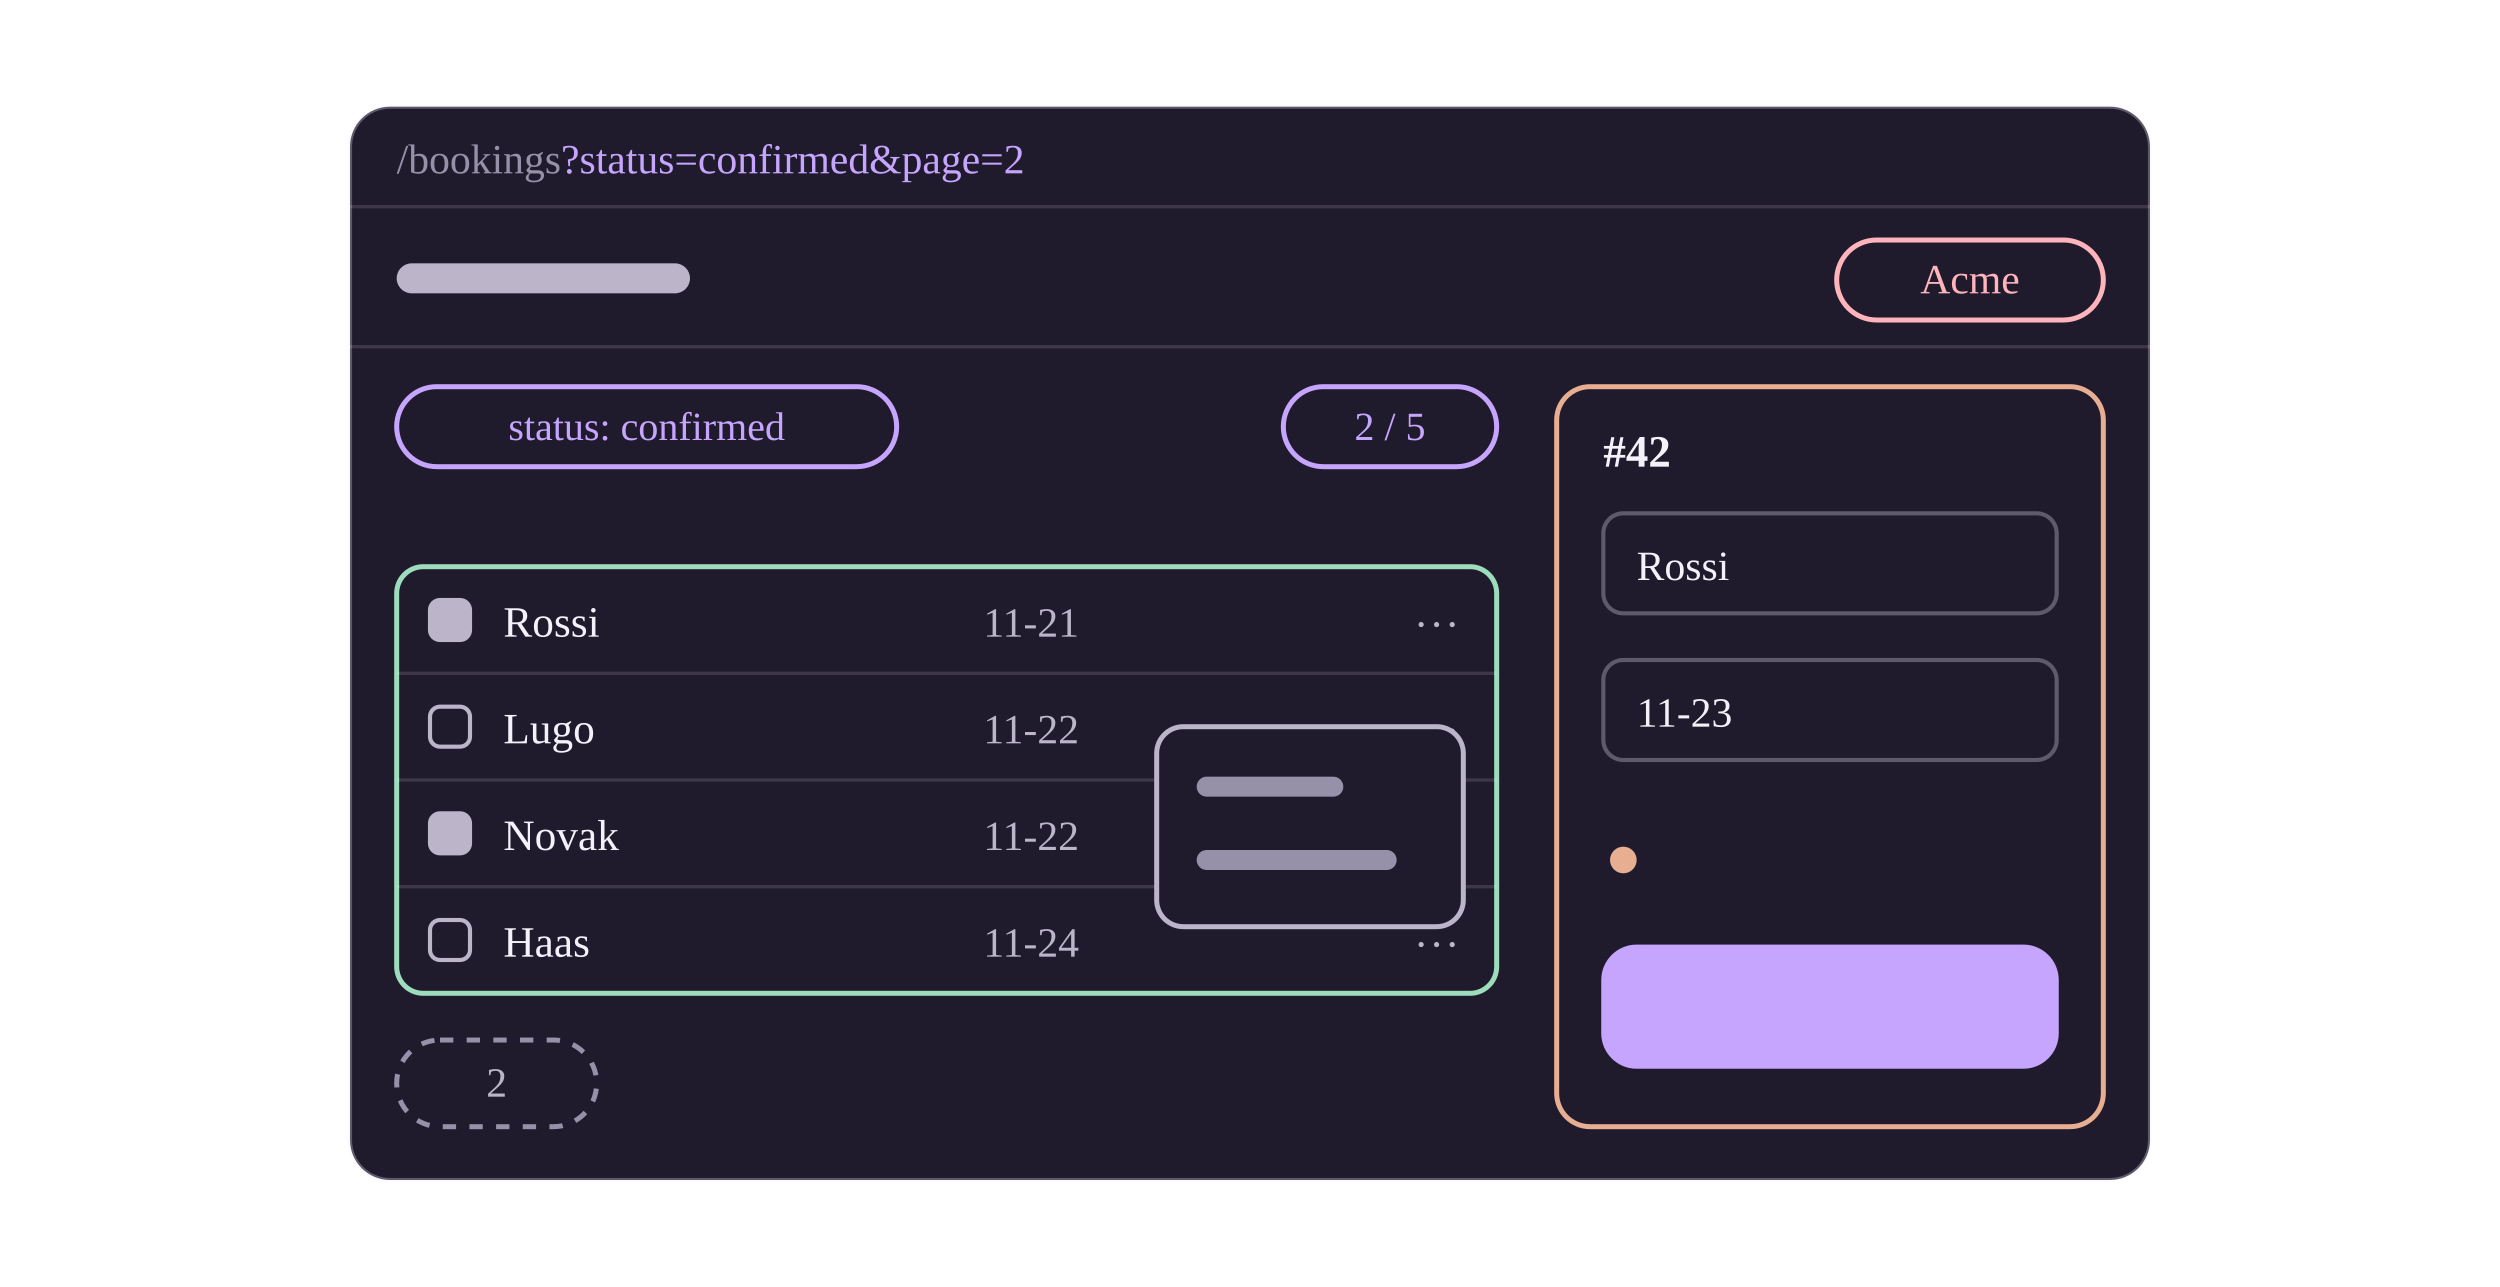
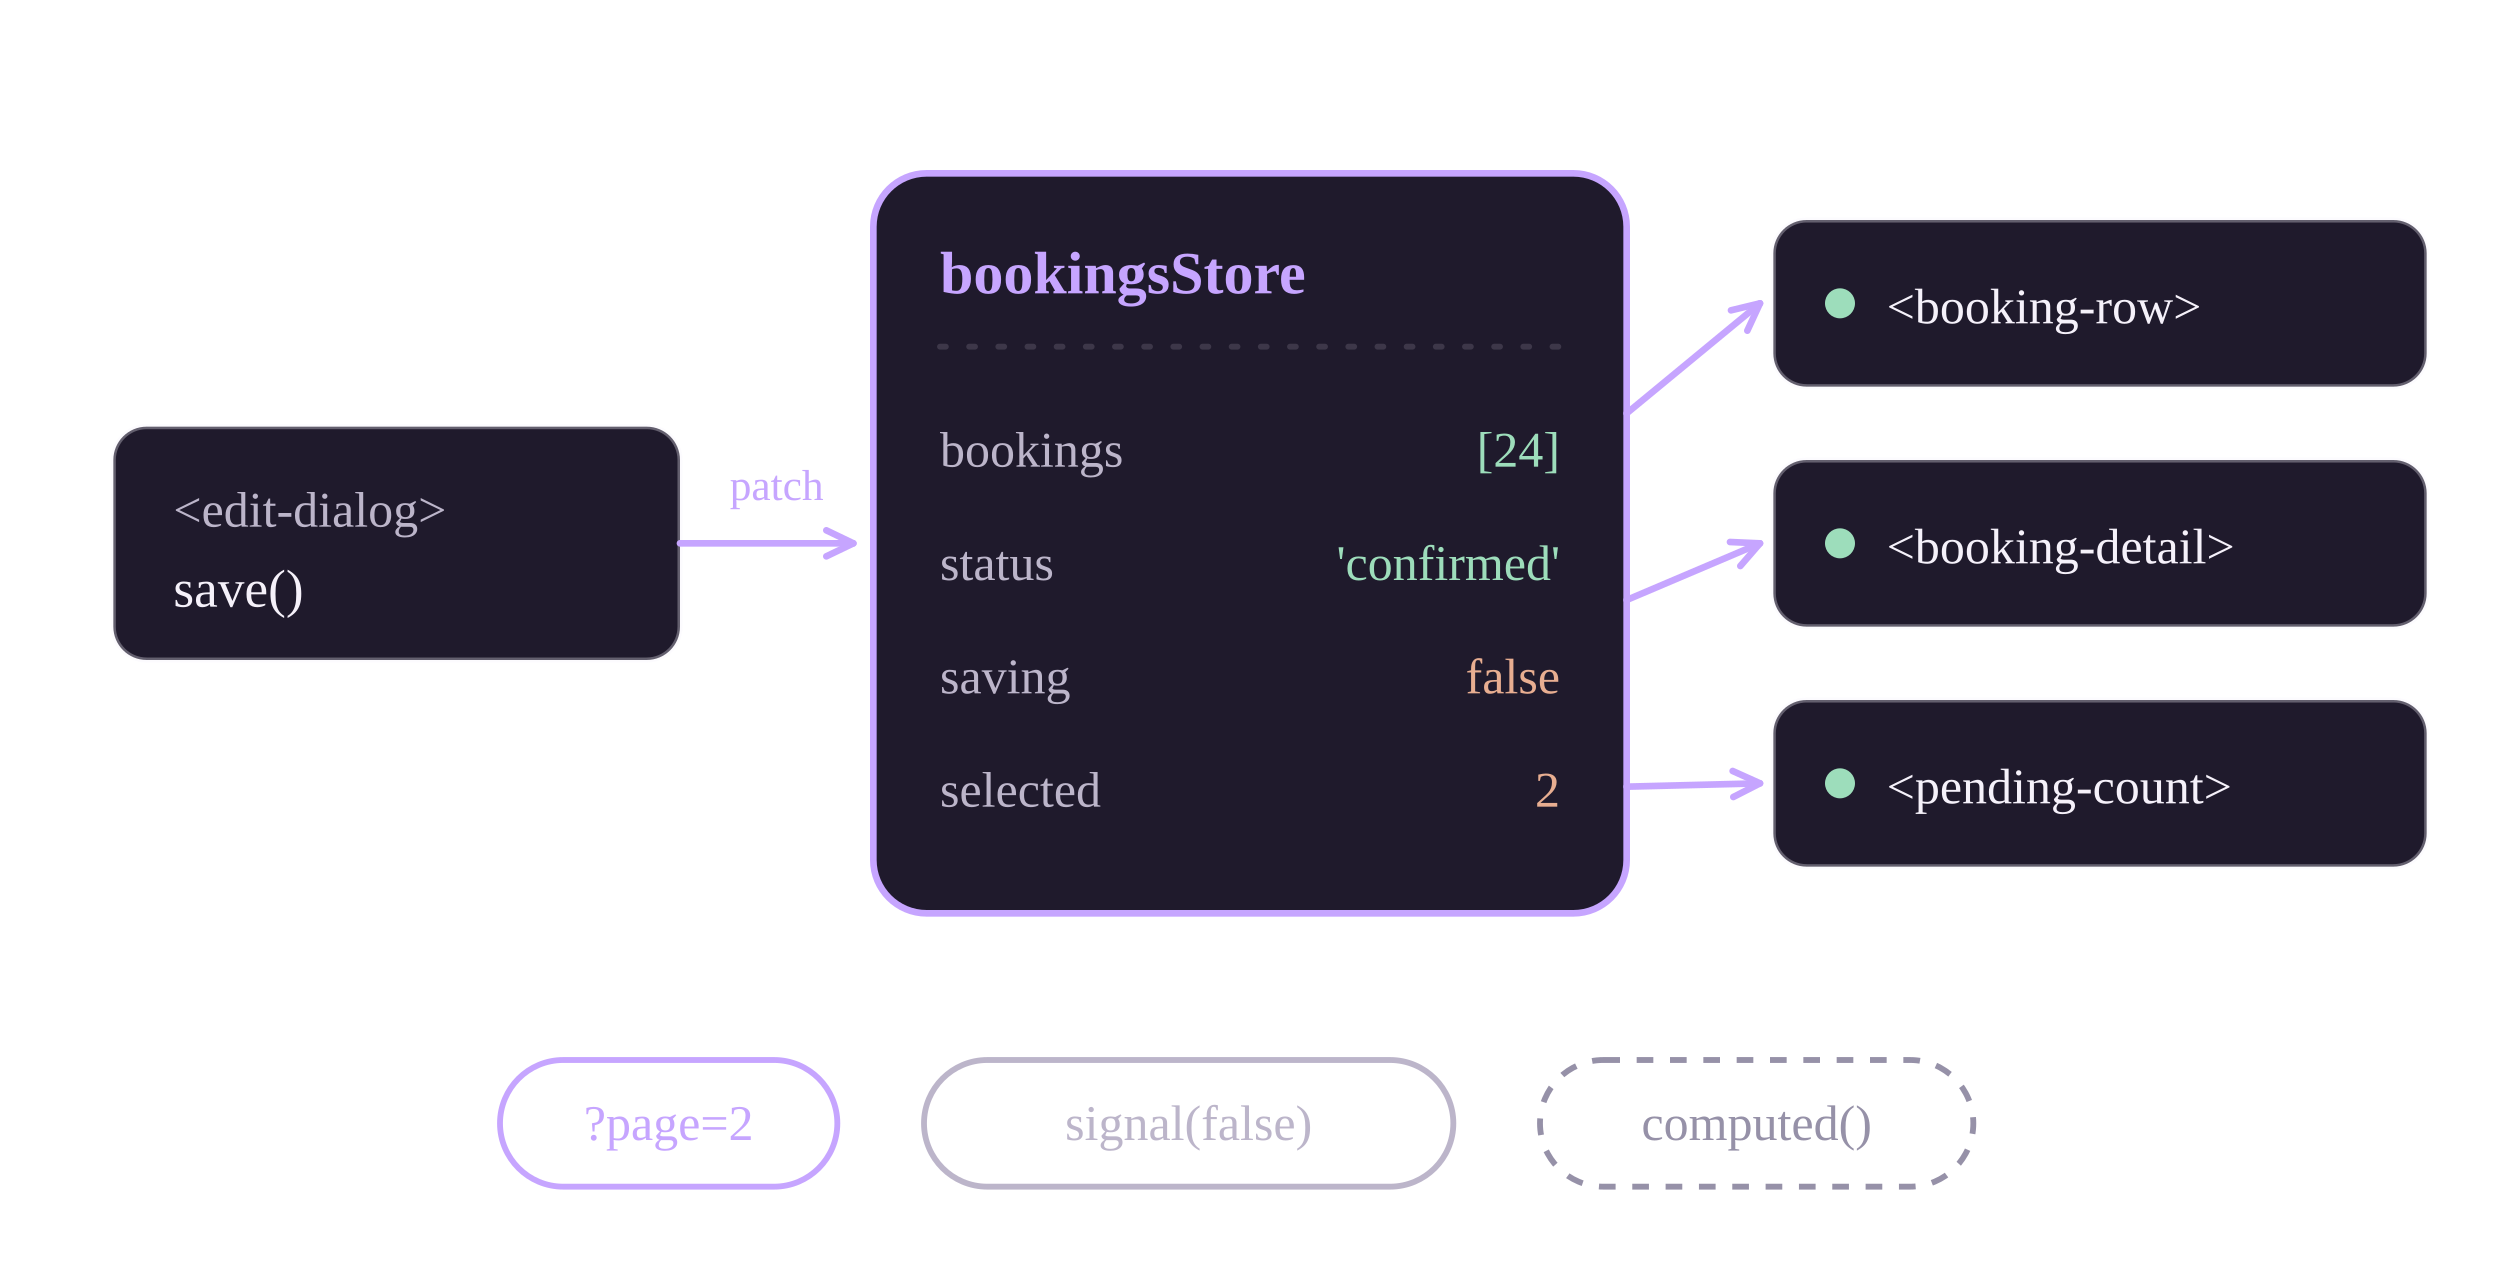
- <svg xmlns="http://www.w3.org/2000/svg" viewBox="-95 -22 750 386">
-   <rect x="10" y="10" width="540" height="322" rx="12" fill="#1f1a2c" stroke="rgb(245 241 250 / 0.3)" stroke-width="1.25" />
-   <line x1="10" y1="40" x2="550" y2="40" stroke="rgb(245 241 250 / 0.14)" />
-   <text x="24" y="30" font-size="12.5" fill="#9691a8" style="font-family:var(--font-mono, 'JetBrains Mono Variable', 'JetBrains Mono', monospace);font-variant-ligatures:none">/bookings<tspan fill="#c6a5ff">?status=confirmed&amp;page=2</tspan>
-   </text>
-   <rect x="24" y="57" width="88" height="9" rx="4.5" fill="#bcb5ca" />
-   <rect x="456" y="50" width="80" height="24" rx="12" fill="#1f1a2c" stroke="#ffb4bc" stroke-width="1.5" />
-   <text x="496" y="66" font-size="12.5" fill="#ffb4bc" text-anchor="middle" style="font-family:var(--font-mono, 'JetBrains Mono Variable', 'JetBrains Mono', monospace);font-variant-ligatures:none">Acme</text>
-   <line x1="10" y1="82" x2="550" y2="82" stroke="rgb(245 241 250 / 0.14)" />
-   <rect x="24" y="94" width="150" height="24" rx="12" fill="#1f1a2c" stroke="#c6a5ff" stroke-width="1.5" />
-   <text x="99" y="110" font-size="12" fill="#c6a5ff" text-anchor="middle" style="font-family:var(--font-mono, 'JetBrains Mono Variable', 'JetBrains Mono', monospace);font-variant-ligatures:none">status: confirmed</text>
-   <rect x="290" y="94" width="64" height="24" rx="12" fill="#1f1a2c" stroke="#c6a5ff" stroke-width="1.5" />
-   <text x="322" y="110" font-size="12" fill="#c6a5ff" text-anchor="middle" style="font-family:var(--font-mono, 'JetBrains Mono Variable', 'JetBrains Mono', monospace);font-variant-ligatures:none">2 / 5</text>
-   <rect x="24" y="148" width="330" height="128" rx="8" fill="none" stroke="#9dddbb" stroke-width="1.5" />
-   <rect x="34" y="158" width="12" height="12" rx="3" fill="#bcb5ca" stroke="#bcb5ca" stroke-width="1.25" />
-   <text x="56" y="169" font-size="13" fill="#f5f1fa" style="font-family:var(--font-sans, 'Manrope Variable', Manrope, sans-serif)">Rossi</text>
-   <text x="200" y="169" font-size="12.5" fill="#bcb5ca" style="font-family:var(--font-mono, 'JetBrains Mono Variable', 'JetBrains Mono', monospace);font-variant-ligatures:none">11-21</text>
-   <text x="336" y="169" font-size="14" fill="#bcb5ca" text-anchor="middle" style="font-family:var(--font-sans, 'Manrope Variable', Manrope, sans-serif)">⋯</text>
-   <line x1="24" y1="180" x2="354" y2="180" stroke="rgb(245 241 250 / 0.14)" />
-   <rect x="34" y="190" width="12" height="12" rx="3" fill="none" stroke="#bcb5ca" stroke-width="1.25" />
-   <text x="56" y="201" font-size="13" fill="#f5f1fa" style="font-family:var(--font-sans, 'Manrope Variable', Manrope, sans-serif)">Lugo</text>
-   <text x="200" y="201" font-size="12.5" fill="#bcb5ca" style="font-family:var(--font-mono, 'JetBrains Mono Variable', 'JetBrains Mono', monospace);font-variant-ligatures:none">11-22</text>
-   <text x="336" y="201" font-size="14" fill="#bcb5ca" text-anchor="middle" style="font-family:var(--font-sans, 'Manrope Variable', Manrope, sans-serif)">⋯</text>
-   <line x1="24" y1="212" x2="354" y2="212" stroke="rgb(245 241 250 / 0.14)" />
-   <rect x="34" y="222" width="12" height="12" rx="3" fill="#bcb5ca" stroke="#bcb5ca" stroke-width="1.25" />
-   <text x="56" y="233" font-size="13" fill="#f5f1fa" style="font-family:var(--font-sans, 'Manrope Variable', Manrope, sans-serif)">Novak</text>
-   <text x="200" y="233" font-size="12.5" fill="#bcb5ca" style="font-family:var(--font-mono, 'JetBrains Mono Variable', 'JetBrains Mono', monospace);font-variant-ligatures:none">11-22</text>
-   <text x="336" y="233" font-size="14" fill="#bcb5ca" text-anchor="middle" style="font-family:var(--font-sans, 'Manrope Variable', Manrope, sans-serif)">⋯</text>
-   <line x1="24" y1="244" x2="354" y2="244" stroke="rgb(245 241 250 / 0.14)" />
-   <rect x="34" y="254" width="12" height="12" rx="3" fill="none" stroke="#bcb5ca" stroke-width="1.25" />
-   <text x="56" y="265" font-size="13" fill="#f5f1fa" style="font-family:var(--font-sans, 'Manrope Variable', Manrope, sans-serif)">Haas</text>
-   <text x="200" y="265" font-size="12.5" fill="#bcb5ca" style="font-family:var(--font-mono, 'JetBrains Mono Variable', 'JetBrains Mono', monospace);font-variant-ligatures:none">11-24</text>
-   <text x="336" y="265" font-size="14" fill="#bcb5ca" text-anchor="middle" style="font-family:var(--font-sans, 'Manrope Variable', Manrope, sans-serif)">⋯</text>
-   <rect x="252" y="196" width="92" height="60" rx="8" fill="#1f1a2c" stroke="#bcb5ca" stroke-width="1.5" />
-   <rect x="264" y="211" width="44" height="6" rx="3" fill="#9691a8" />
-   <rect x="264" y="233" width="60" height="6" rx="3" fill="#9691a8" />
-   <rect x="24" y="290" width="60" height="26" rx="13" fill="none" stroke="#9691a8" stroke-width="1.5" stroke-dasharray="4 4" />
-   <text x="54" y="307" font-size="12.5" fill="#bcb5ca" text-anchor="middle" style="font-family:var(--font-sans, 'Manrope Variable', Manrope, sans-serif)">2</text>
-   <rect x="372" y="94" width="164" height="222" rx="10" fill="#1f1a2c" stroke="#e8ae91" stroke-width="1.5" />
-   <text x="386" y="118" font-size="13.5" fill="#f5f1fa" font-weight="650" style="font-family:var(--font-sans, 'Manrope Variable', Manrope, sans-serif)">#42</text>
-   <rect x="386" y="132" width="136" height="30" rx="6" fill="none" stroke="rgb(245 241 250 / 0.3)" stroke-width="1.25" />
-   <text x="396" y="152" font-size="12.5" fill="#f5f1fa" style="font-family:var(--font-mono, 'JetBrains Mono Variable', 'JetBrains Mono', monospace);font-variant-ligatures:none">Rossi</text>
-   <rect x="386" y="176" width="136" height="30" rx="6" fill="none" stroke="rgb(245 241 250 / 0.3)" stroke-width="1.25" />
-   <text x="396" y="196" font-size="12.5" fill="#f5f1fa" style="font-family:var(--font-mono, 'JetBrains Mono Variable', 'JetBrains Mono', monospace);font-variant-ligatures:none">11-23</text>
-   <circle cx="392" cy="236" r="4" fill="#e8ae91" />
-   <rect x="386" y="262" width="136" height="36" rx="10" fill="#c6a5ff" stroke="#c6a5ff" stroke-width="1.25" />
+ <svg xmlns="http://www.w3.org/2000/svg" viewBox="0 0 750 386">
+   <rect x="262" y="52" width="226" height="222" rx="16" fill="#1f1a2c" stroke="#c6a5ff" stroke-width="2" />
+   <text x="282" y="88" font-size="18" fill="#c6a5ff" font-weight="600" style="font-family:var(--font-mono, 'JetBrains Mono Variable', monospace);font-variant-ligatures:none">bookingsStore</text>
+   <line x1="282" y1="104" x2="468" y2="104" stroke="rgb(245 241 250 / 0.14)" stroke-dasharray="1.75 7" stroke-linecap="round" stroke-width="1.75" />
+   <text x="282" y="140" font-size="15" fill="#bcb5ca" style="font-family:var(--font-mono, 'JetBrains Mono Variable', monospace);font-variant-ligatures:none">bookings</text>
+   <text x="468" y="140" font-size="15" fill="#9dddbb" text-anchor="end" style="font-family:var(--font-mono, 'JetBrains Mono Variable', monospace);font-variant-ligatures:none">[24]</text>
+   <text x="282" y="174" font-size="15" fill="#bcb5ca" style="font-family:var(--font-mono, 'JetBrains Mono Variable', monospace);font-variant-ligatures:none">status</text>
+   <text x="468" y="174" font-size="15" fill="#9dddbb" text-anchor="end" style="font-family:var(--font-mono, 'JetBrains Mono Variable', monospace);font-variant-ligatures:none">'confirmed'</text>
+   <text x="282" y="208" font-size="15" fill="#bcb5ca" style="font-family:var(--font-mono, 'JetBrains Mono Variable', monospace);font-variant-ligatures:none">saving</text>
+   <text x="468" y="208" font-size="15" fill="#e8ae91" text-anchor="end" style="font-family:var(--font-mono, 'JetBrains Mono Variable', monospace);font-variant-ligatures:none">false</text>
+   <text x="282" y="242" font-size="15" fill="#bcb5ca" style="font-family:var(--font-mono, 'JetBrains Mono Variable', monospace);font-variant-ligatures:none">selected</text>
+   <text x="468" y="242" font-size="15" fill="#e8ae91" text-anchor="end" style="font-family:var(--font-mono, 'JetBrains Mono Variable', monospace);font-variant-ligatures:none">2</text>
+   <rect x="34" y="128" width="170" height="70" rx="10" fill="#1f1a2c" stroke="rgb(245 241 250 / 0.32)" stroke-width="1.5" />
+   <text x="52" y="158" font-size="15" fill="#bcb5ca" style="font-family:var(--font-mono, 'JetBrains Mono Variable', monospace);font-variant-ligatures:none">&lt;edit-dialog&gt;</text>
+   <text x="52" y="182" font-size="16" fill="#f5f1fa" style="font-family:var(--font-mono, 'JetBrains Mono Variable', monospace);font-variant-ligatures:none">save()</text>
+   <path d="M204 163 L256 163" stroke="#c6a5ff" stroke-width="2" fill="none" stroke-linecap="round" />
+   <path d="M247.9 166.9 L256 163 L247.9 159.1" fill="none" stroke="#c6a5ff" stroke-width="2" stroke-linecap="round" stroke-linejoin="round" />
+   <text x="233.0" y="150" font-size="13" fill="#c6a5ff" text-anchor="middle" style="font-family:var(--font-mono, 'JetBrains Mono Variable', monospace);font-variant-ligatures:none">patch</text>
+   <path d="M488 124 L528 91" stroke="#c6a5ff" stroke-width="2" fill="none" stroke-linecap="round" />
+   <path d="M524.2 99.2 L528 91 L519.3 93.1" fill="none" stroke="#c6a5ff" stroke-width="2" stroke-linecap="round" stroke-linejoin="round" />
+   <rect x="532" y="66" width="196" height="50" rx="10" fill="#1f1a2c" stroke="rgb(245 241 250 / 0.32)" stroke-width="1.5" />
+   <circle cx="552" cy="91" r="4.5" fill="#9dddbb" />
+   <text x="566" y="97" font-size="15" fill="#f5f1fa" style="font-family:var(--font-mono, 'JetBrains Mono Variable', monospace);font-variant-ligatures:none">&lt;booking-row&gt;</text>
+   <path d="M488 180 L528 163" stroke="#c6a5ff" stroke-width="2" fill="none" stroke-linecap="round" />
+   <path d="M522.1 169.8 L528 163 L519.0 162.6" fill="none" stroke="#c6a5ff" stroke-width="2" stroke-linecap="round" stroke-linejoin="round" />
+   <rect x="532" y="138" width="196" height="50" rx="10" fill="#1f1a2c" stroke="rgb(245 241 250 / 0.32)" stroke-width="1.5" />
+   <circle cx="552" cy="163" r="4.5" fill="#9dddbb" />
+   <text x="566" y="169" font-size="15" fill="#f5f1fa" style="font-family:var(--font-mono, 'JetBrains Mono Variable', monospace);font-variant-ligatures:none">&lt;booking-detail&gt;</text>
+   <path d="M488 236 L528 235" stroke="#c6a5ff" stroke-width="2" fill="none" stroke-linecap="round" />
+   <path d="M520.0 239.1 L528 235 L519.8 231.3" fill="none" stroke="#c6a5ff" stroke-width="2" stroke-linecap="round" stroke-linejoin="round" />
+   <rect x="532" y="210" width="196" height="50" rx="10" fill="#1f1a2c" stroke="rgb(245 241 250 / 0.32)" stroke-width="1.5" />
+   <circle cx="552" cy="235" r="4.5" fill="#9dddbb" />
+   <text x="566" y="241" font-size="15" fill="#f5f1fa" style="font-family:var(--font-mono, 'JetBrains Mono Variable', monospace);font-variant-ligatures:none">&lt;pending-count&gt;</text>
+   <rect x="150" y="318" width="101.2" height="38" rx="19" fill="none" stroke="#c6a5ff" stroke-width="1.75" />
+   <text x="200.6" y="342" font-size="15" fill="#c6a5ff" text-anchor="middle" style="font-family:var(--font-mono, 'JetBrains Mono Variable', monospace);font-variant-ligatures:none">?page=2</text>
+   <rect x="277.2" y="318" width="158.8" height="38" rx="19" fill="none" stroke="#bcb5ca" stroke-width="1.75" />
+   <text x="356.6" y="342" font-size="15" fill="#bcb5ca" text-anchor="middle" style="font-family:var(--font-mono, 'JetBrains Mono Variable', monospace);font-variant-ligatures:none">signal(false)</text>
+   <rect x="462.0" y="318" width="130.0" height="38" rx="19" fill="none" stroke="#9691a8" stroke-width="1.75" stroke-dasharray="5 5" />
+   <text x="527.0" y="342" font-size="15" fill="#9691a8" text-anchor="middle" style="font-family:var(--font-mono, 'JetBrains Mono Variable', monospace);font-variant-ligatures:none">computed()</text>
</svg>
